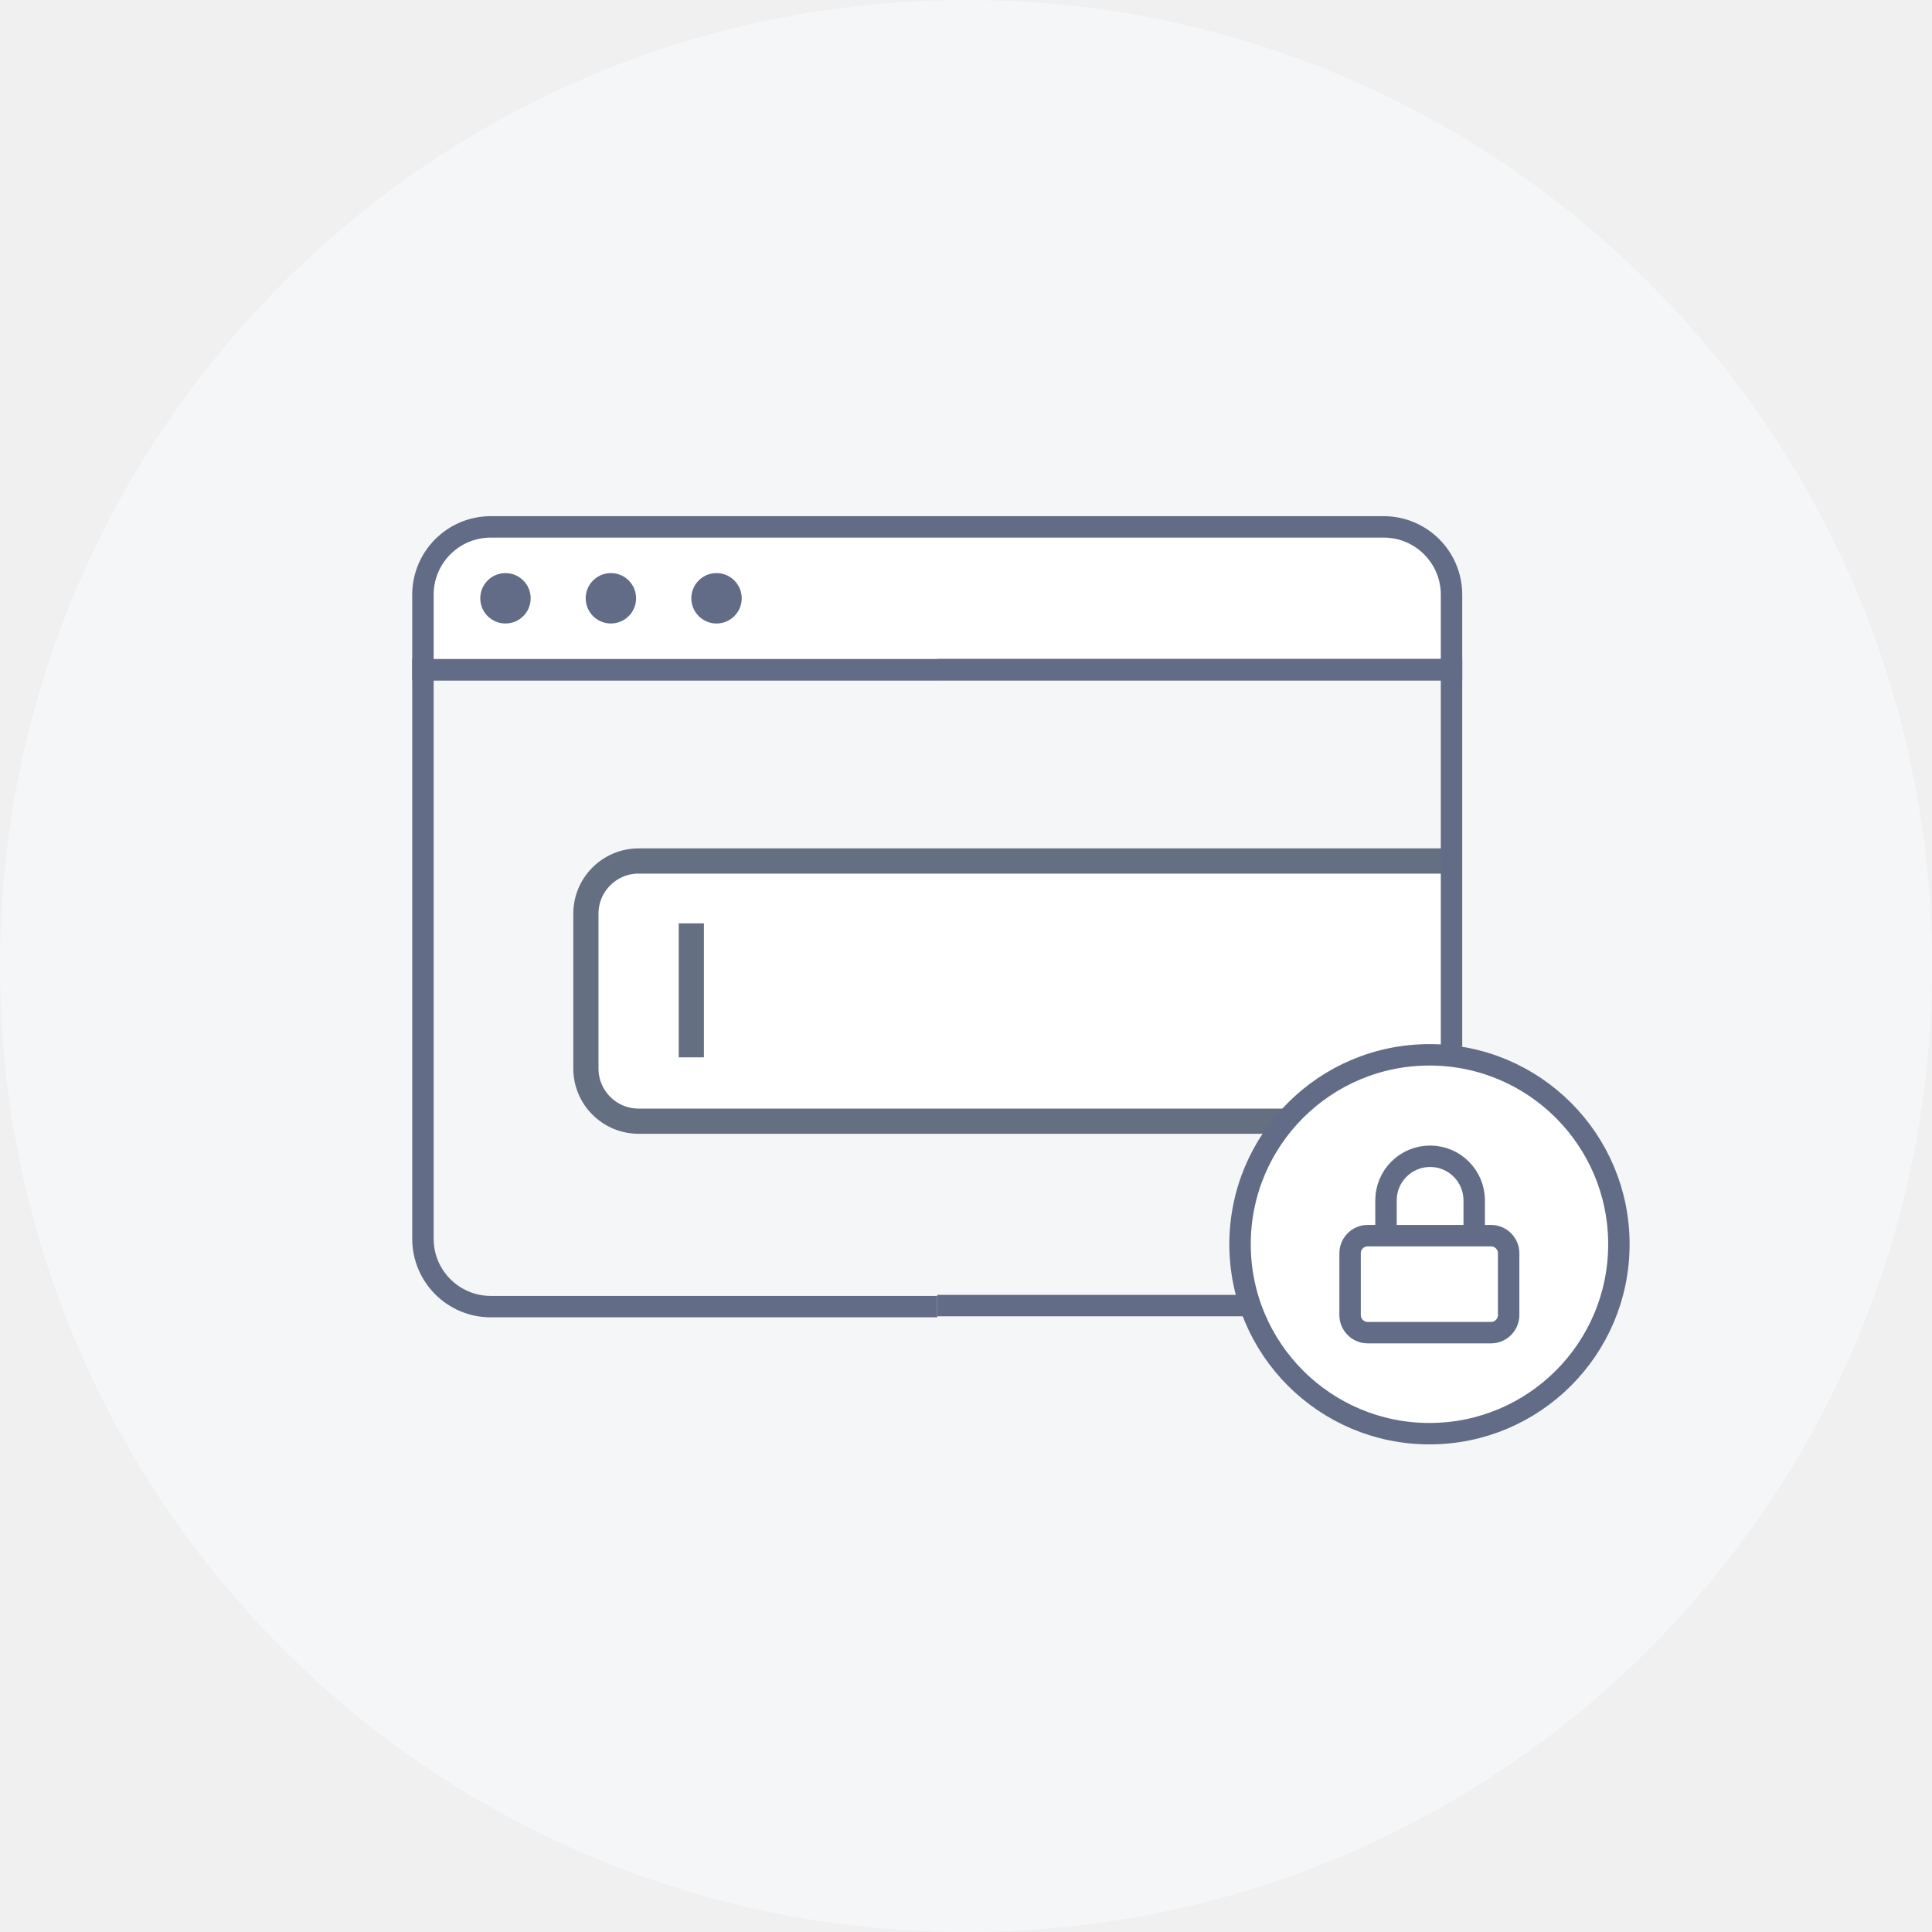
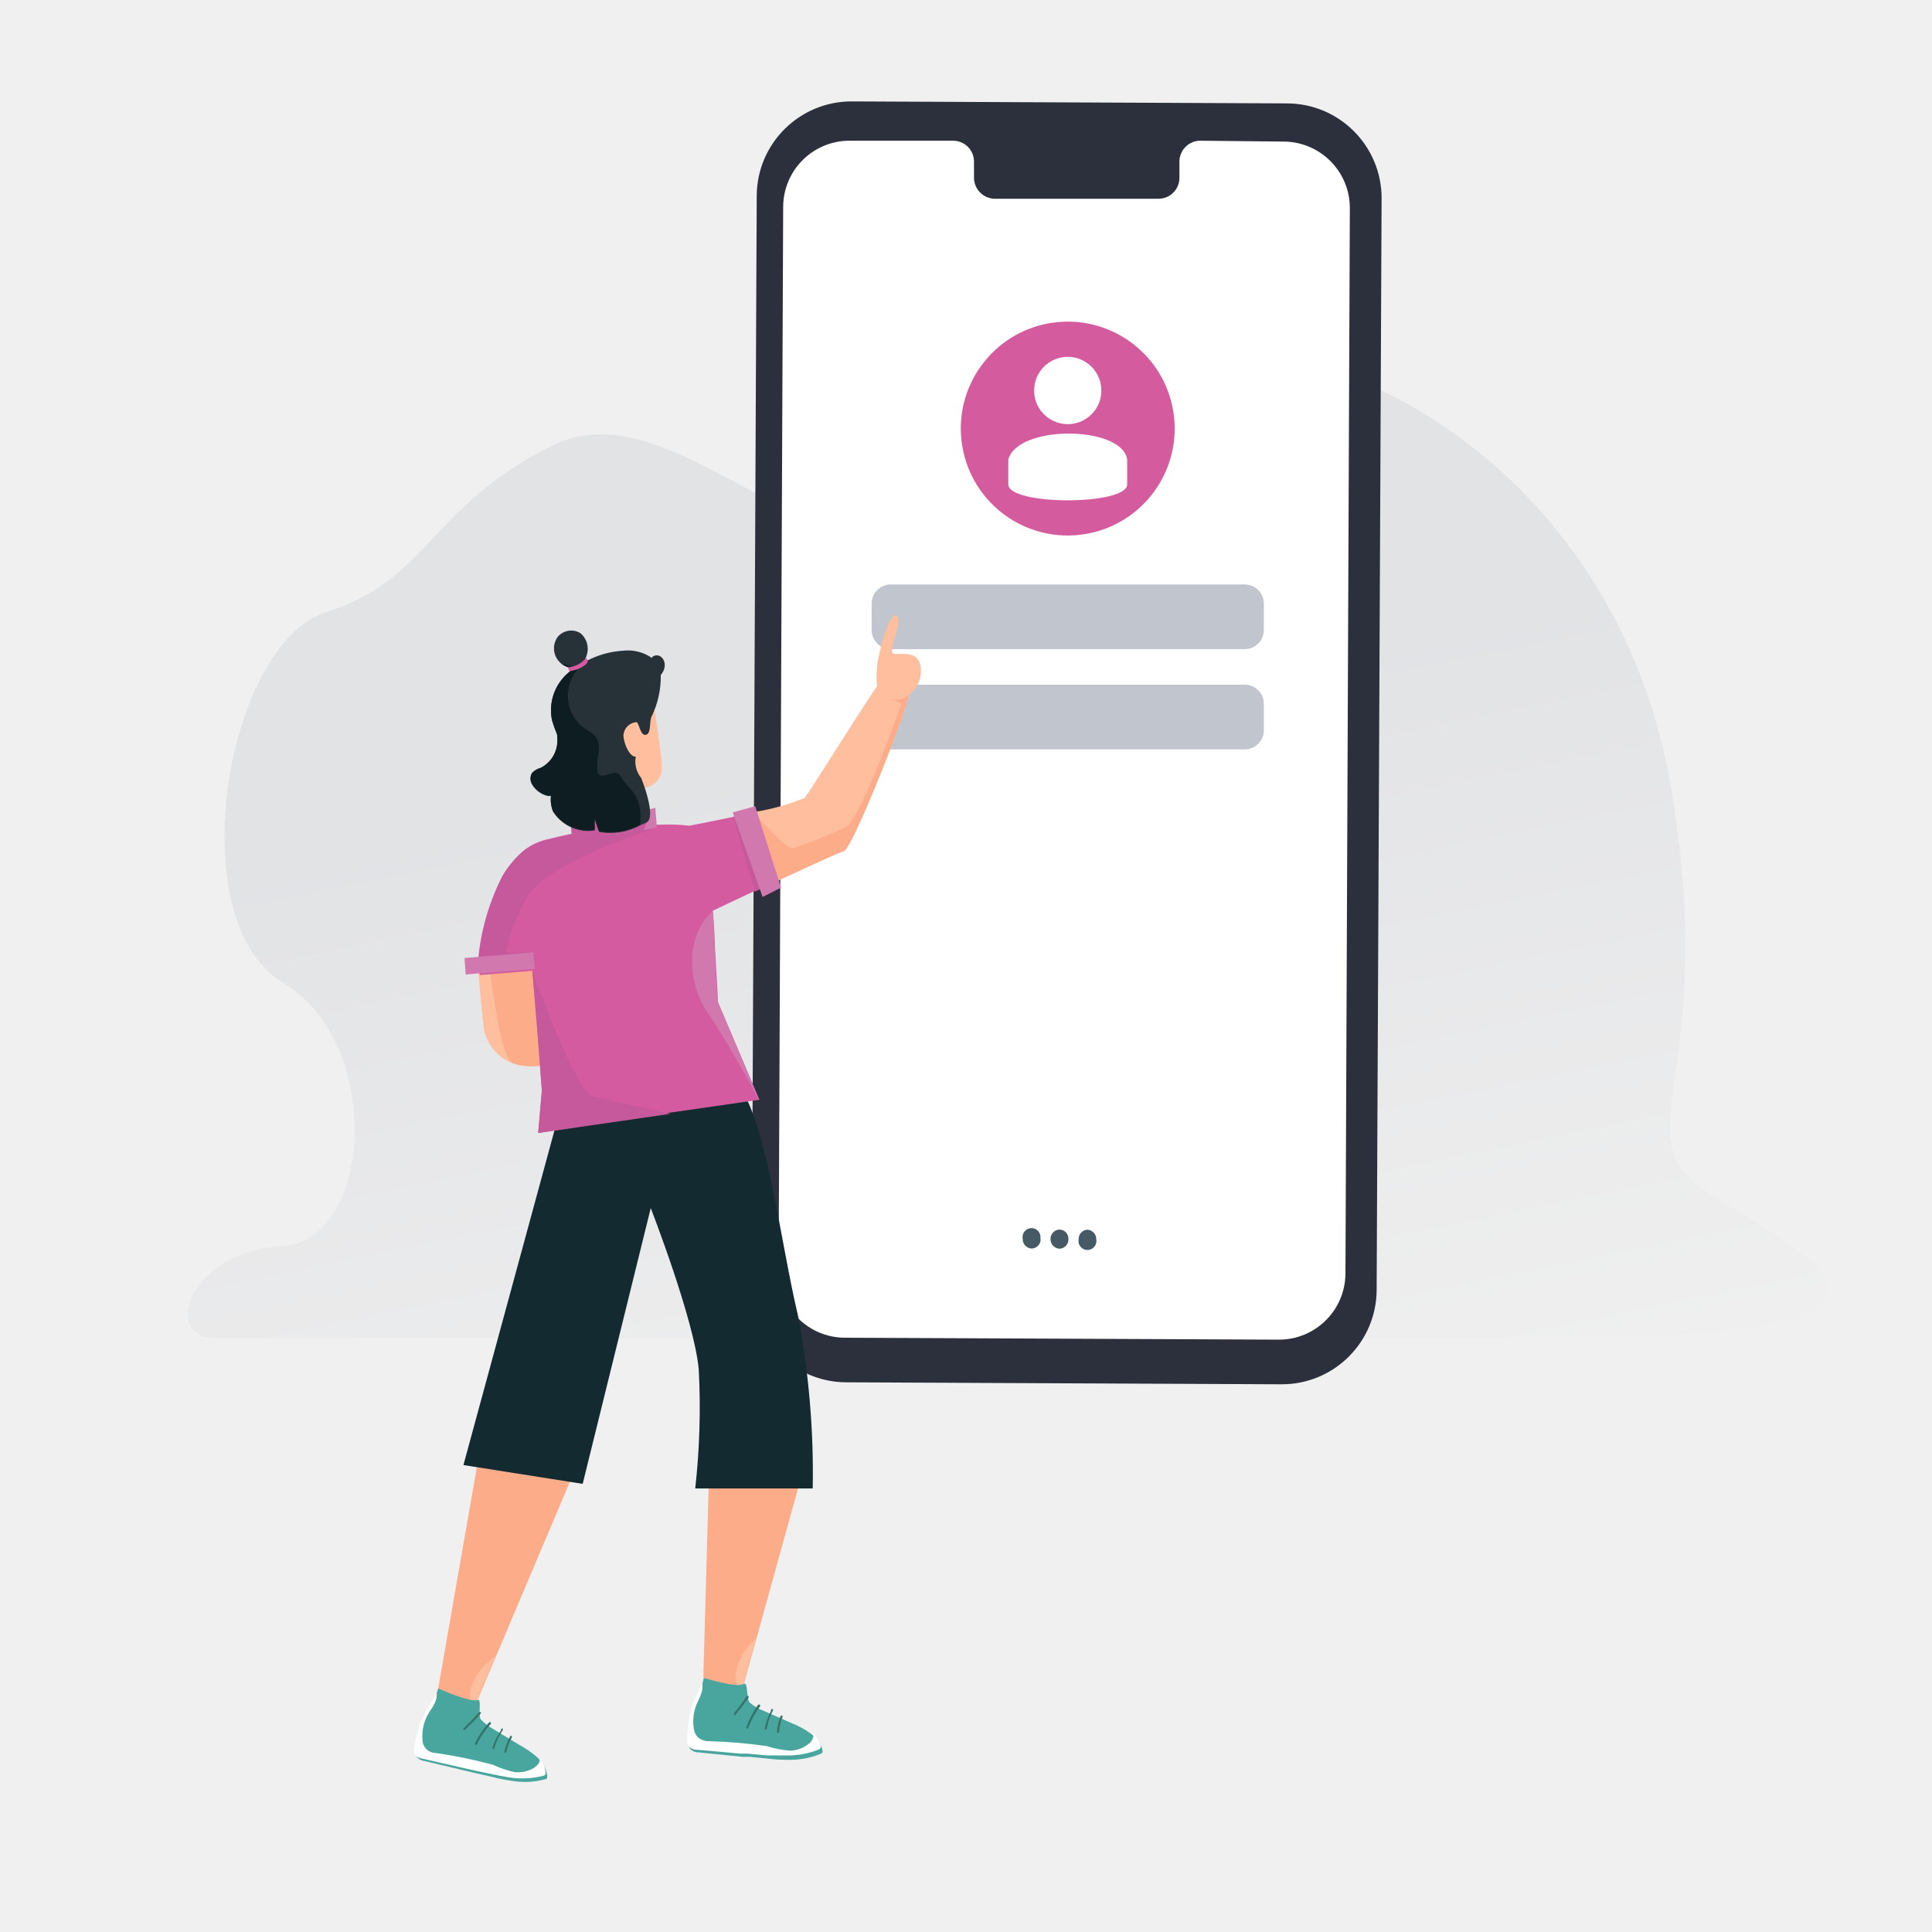
- <svg xmlns="http://www.w3.org/2000/svg" viewBox="0 0 92 92">
+ <svg xmlns="http://www.w3.org/2000/svg" id="Layer_1" data-name="Layer 1" width="38.75mm" height="38.75mm" viewBox="0 0 109.85 109.85">
  <defs>
-     <style>.cls-1{fill:#f5f6f8;}.cls-2{fill:none;}.cls-2,.cls-3{stroke:#626c87;stroke-width:1.02px;}.cls-2,.cls-3,.cls-5{stroke-miterlimit:10;}.cls-3,.cls-5{fill:#fff;}.cls-4{fill:#626c87;}.cls-5{stroke:#656f82;stroke-width:1.2px;}</style>
+     <linearGradient id="linear-gradient" x1="60.54" y1="89.99" x2="50.67" y2="41.47" gradientUnits="userSpaceOnUse">
+       <stop offset="0" stop-color="#fff" />
+       <stop offset="1" stop-color="#646e85" />
+     </linearGradient>
  </defs>
-   <g id="Lager_2" data-name="Lager 2">
-     <g id="Layer_3" data-name="Layer 3">
-       <circle class="cls-1" cx="46" cy="46" r="46" />
-       <line class="cls-2" x1="44.63" y1="62.17" x2="59.56" y2="62.17" />
-       <path class="cls-2" d="M44.63,31.89H20.14V59a3.23,3.23,0,0,0,3.22,3.22H44.63" />
-       <path class="cls-3" d="M44.63,31.89H69.12V28.31a3.23,3.23,0,0,0-3.22-3.22H23.36a3.23,3.23,0,0,0-3.22,3.22v3.58H44.63" />
-       <circle class="cls-4" cx="24.07" cy="28.49" r="1.2" />
-       <circle class="cls-4" cx="29.09" cy="28.49" r="1.2" />
-       <circle class="cls-4" cx="34.12" cy="28.49" r="1.2" />
-       <path class="cls-5" d="M69.06,53.39H30.41a2.51,2.51,0,0,1-2.51-2.51V43.51A2.51,2.51,0,0,1,30.41,41H69.06" />
-       <line class="cls-5" x1="32.92" y1="43.97" x2="32.92" y2="50.35" />
-       <circle class="cls-3" cx="68.07" cy="59.25" r="9.02" />
-       <rect class="cls-3" x="64.29" y="58.84" width="7.55" height="4.62" rx="0.84" />
-       <path class="cls-2" d="M66,58.84V57.16a2.1,2.1,0,0,1,4.2,0v1.68" />
-       <polyline class="cls-2" points="69.12 49.85 69.12 31.89 44.63 31.89" />
-     </g>
+   <g opacity="0.1">
+     <path d="M26.47,76.09H12.28c-3.19,0-1.44-5,3.72-5.23s5.91-11.5.07-15-3.27-19.23,2.5-21.06,5.85-5.95,12.75-9.43,14.31,7.79,23.58,5.26,6.76-10.3,15.16-10.49,22.25,8.06,25,24.91S91.86,64.5,97.4,68s15.35,8.12-10.65,8.12Z" fill="url(#linear-gradient)" />
  </g>
+   <rect x="24.24" y="24.47" width="72.83" height="35.53" rx="5.39" transform="translate(18.14 102.7) rotate(-89.74)" fill="#2b303c" />
+   <path d="M73,8.05,68.23,8a1.19,1.19,0,0,0-1.17,1.22v.87a1.19,1.19,0,0,1-1.17,1.21l-9.35,0a1.2,1.2,0,0,1-1.16-1.23V9.19A1.19,1.19,0,0,0,54.21,8H52.52l-4.2,0a3.77,3.77,0,0,0-3.79,3.76l-.26,60.57A3.78,3.78,0,0,0,48,76.06l24.7.11a3.78,3.78,0,0,0,3.8-3.76l.25-60.56A3.78,3.78,0,0,0,73,8.05Z" fill="#fff" />
+   <path d="M59.17,70.45a.53.53,0,0,1-.51.54.53.53,0,0,1-.51-.55.51.51,0,1,1,1,0Z" fill="#455a64" />
+   <path d="M60.75,70.45a.53.53,0,0,1-.51.55.54.54,0,0,1-.51-.55.53.53,0,0,1,.51-.54A.52.52,0,0,1,60.75,70.45Z" fill="#455a64" />
+   <path d="M62.33,70.46a.51.51,0,1,1-1,0,.52.52,0,0,1,.51-.54A.53.53,0,0,1,62.33,70.46Z" fill="#455a64" />
+   <rect x="49.56" y="33.23" width="22.3" height="3.68" rx="1.09" fill="#c1c5ce" />
+   <circle cx="60.71" cy="24.37" r="6.08" transform="translate(-3.12 10.04) rotate(-9.22)" fill="#d55b9f" />
+   <path d="M60.7,20.29a1.91,1.91,0,0,0-1.9,1.92,1.86,1.86,0,0,0,.41,1.18,1.91,1.91,0,0,0,3,0,1.86,1.86,0,0,0,.41-1.18A1.91,1.91,0,0,0,60.7,20.29Z" fill="#fff" />
+   <path d="M57.33,26.13v1.41c0,1.21,6.76,1.21,6.76,0V26.13C63.82,24.2,57.88,24.12,57.33,26.13Z" fill="#fff" />
+   <rect x="49.56" y="38.93" width="22.3" height="3.68" rx="1.09" fill="#c1c5ce" />
+   <path d="M30.26,54.92l.44,5.68a4,4,0,0,1-.94,0,3,3,0,0,1-.47-.1l-.17-.06-.26-.11a2.62,2.62,0,0,1-1.34-1.78c-.05-.22-.33-3.35-.35-3.6Z" fill="#ffbe9d" />
+   <path d="M30.16,53.22l.54,7.38a4,4,0,0,1-.94,0,3,3,0,0,1-.47-.1l-.17-.06c-.8-.57-1.33-6-1.48-7Z" fill="#fcac88" />
+   <path d="M27.14,96.62a.57.57,0,0,1-.29.36,1.44,1.44,0,0,1-.66.11c-.41,0-1.27-1.12-1.27-1.12l2.24-12.81,5.54.39L27.15,96.66" fill="#fcac88" />
+   <path d="M28.18,94.15c-.48,1.09-1,2.26-1,2.47a.57.57,0,0,1-.29.36C26.45,96.3,26.9,95.1,28.18,94.15Z" fill="#ffbe9d" />
+   <path d="M27.15,96.66c.27-.11,0,.89.2,1.12a3.41,3.41,0,0,0,.71.54l1.55.94a5.25,5.25,0,0,1,.95.67,1.78,1.78,0,0,1,.55,1c0,.06,0,.13,0,.17a.21.21,0,0,1-.13.07,4.44,4.44,0,0,1-1.92.08c-.35-.05-.69-.12-1-.2l-1.09-.25-.39-.09-2.44-.58a.68.68,0,0,1-.49-.3.64.64,0,0,1,0-.34,6.28,6.28,0,0,1,.77-2.39A4.9,4.9,0,0,0,24.92,96S26.73,96.82,27.15,96.66Z" fill="#48a69e" />
+   <path d="M27.24,97.36c-.28.31-.56.6-.86.89a.06.06,0,1,0,.07.09,12.6,12.6,0,0,0,.88-.91c.05-.05,0-.12-.09-.07Z" fill="#35726a" />
+   <path d="M27.82,97.92A5.08,5.08,0,0,0,27,99.13c0,.07.07.12.11.05A4.93,4.93,0,0,1,27.92,98s0-.12-.1-.07Z" fill="#35726a" />
+   <path d="M28.49,98.38a3.6,3.6,0,0,0-.49,1c0,.07.08.12.11,0a3.72,3.72,0,0,1,.47-1c.05-.07,0-.14-.09-.07Z" fill="#35726a" />
+   <path d="M29,98.74a3,3,0,0,0-.32.86c0,.08.1.09.11,0a3,3,0,0,1,.32-.83c0-.07-.07-.11-.11-.05Z" fill="#35726a" />
+   <path d="M30.69,99.94a.52.52,0,0,1-.05.3.91.91,0,0,1-.37.33,1.8,1.8,0,0,1-1,.19,5.93,5.93,0,0,1-1.25-.42,27.13,27.13,0,0,0-3.25-.67.76.76,0,0,1-.75-.8,2.52,2.52,0,0,1,.29-1.35c.12-.22.28-.42.39-.65a1.09,1.09,0,0,0,.13-.64,8.52,8.52,0,0,1-.48.83,6,6,0,0,0-.79,2.33.61.61,0,0,0,0,.33c.08.18.3.24.49.28l2.42.55.39.09,1.09.23c.34.07.68.14,1,.19a4.81,4.81,0,0,0,1.93-.09.21.21,0,0,0,.13-.07.23.23,0,0,0,0-.16A1.6,1.6,0,0,0,30.69,99.94Z" fill="#fff" />
+   <path d="M42.27,95.71a.52.52,0,0,1-.24.39,1.34,1.34,0,0,1-.64.19c-.4,0-1.4-.94-1.4-.94l.33-11.73,5.57-.85-3.6,13" fill="#fcac88" />
+   <path d="M43,93.12c-.33,1.15-.67,2.37-.71,2.59a.52.52,0,0,1-.24.39C41.55,95.47,41.84,94.22,43,93.12Z" fill="#ffbe9d" />
+   <path d="M42.29,95.74c.26-.14.13.88.35,1.08a2.83,2.83,0,0,0,.77.45l1.66.73a4.58,4.58,0,0,1,1,.55,1.78,1.78,0,0,1,.69.93.33.33,0,0,1,0,.17.32.32,0,0,1-.12.08,4.7,4.7,0,0,1-1.9.33q-.52,0-1-.06l-1.11-.11-.4,0-2.49-.25a.65.65,0,0,1-.53-.24.58.58,0,0,1-.07-.32,6.18,6.18,0,0,1,.46-2.48,5.19,5.19,0,0,0,.42-1.2S41.9,96,42.29,95.74Z" fill="#48a69e" />
+   <path d="M42.47,96.43c-.23.34-.48.67-.74,1,0,.06,0,.14.08.08.27-.33.52-.67.76-1,0-.07-.06-.13-.1-.06Z" fill="#35726a" />
+   <path d="M43.12,96.9a5.54,5.54,0,0,0-.69,1.32c0,.07.09.1.12,0A5,5,0,0,1,43.23,97c0-.06-.06-.12-.11-.06Z" fill="#35726a" />
+   <path d="M43.84,97.27a3.89,3.89,0,0,0-.36,1,.06.06,0,0,0,.12,0,3.65,3.65,0,0,1,.34-1,.06.06,0,1,0-.1-.06Z" fill="#35726a" />
+   <path d="M44.38,97.57a3,3,0,0,0-.2.89c0,.08.11.08.12,0a2.84,2.84,0,0,1,.2-.86c0-.07-.09-.1-.12,0Z" fill="#35726a" />
+   <path d="M46.22,98.54a.41.41,0,0,1,0,.29.74.74,0,0,1-.32.38,1.72,1.72,0,0,1-1,.33,5.88,5.88,0,0,1-1.3-.26A28,28,0,0,0,40.3,99a.94.94,0,0,1-.65-.25.92.92,0,0,1-.2-.45A2.65,2.65,0,0,1,39.57,97c.09-.24.22-.46.3-.7a1.19,1.19,0,0,0,.05-.65c-.1.3-.25.59-.37.88a5.91,5.91,0,0,0-.48,2.42.7.7,0,0,0,.06.32.67.67,0,0,0,.53.22l2.47.22.4,0,1.11.1c.35,0,.69,0,1,0a4.73,4.73,0,0,0,1.9-.33.24.24,0,0,0,.11-.09.22.22,0,0,0,0-.16A1.59,1.59,0,0,0,46.22,98.54Z" fill="#fff" />
+   <path d="M31.75,63.45,26.35,83.3l6.78,1.07L37,68.69s2.48,6.37,2.73,9.18a41.44,41.44,0,0,1-.2,6.76h6.68a47.9,47.9,0,0,0-.84-9.84c-1-4.2-1.74-10.75-3.32-13S31.75,63.45,31.75,63.45Z" fill="#122a30" />
+   <path d="M44.05,50.16l-.08,0-.82.38-.1.05-2.52,1.19h0v0c.07.68.1,1.44.13,2.22l.16,2.84,0,.13.05.12,2.31,5.44-5.06.73L30.6,64.42,30.81,62l-.29-3.8-.25-3-3,.24a1,1,0,0,0,0-.17V55a5.27,5.27,0,0,1,0-.79,13,13,0,0,1,1.36-4.48,5.7,5.7,0,0,1,1.06-1.29,2,2,0,0,1,.24-.19,3.21,3.21,0,0,1,1.08-.5,27.78,27.78,0,0,1,5.66-.86h.27l.64,0a9.48,9.48,0,0,1,1.61.06s1.15-.22,2.49-.5h0l1.09-.23h0Z" fill="#d55ba0" />
+   <path d="M37.35,47.05s-6.33,2-7.41,4a10.18,10.18,0,0,0-1.24,3.57s-.69.24-1.48.43a5.27,5.27,0,0,1,0-.79,13,13,0,0,1,1.36-4.48,5.7,5.7,0,0,1,1.06-1.29,2,2,0,0,1,.24-.19,3.21,3.21,0,0,1,1.08-.5,27.78,27.78,0,0,1,5.66-.86C37.1,47,37.35,47.05,37.35,47.05Z" fill="#c6589c" />
+   <path d="M48.06,48.33l-.05.05,0,0h0c-.23.05-2.1.91-3.92,1.76l-.56-1.8-.65-2.1,0-.07a13,13,0,0,0,2.87-.8c.3-.35,4-6.33,4.32-6.61h0a4.39,4.39,0,0,1,1.57.61l.06,0C51.87,39.59,48.78,47.52,48.06,48.33Z" fill="#ffbe9d" />
+   <path d="M52.11,38.82l-.45.6c.21.17-2.88,8.1-3.6,8.91l-.05.05,0,0h0c-.23.05-2.1.91-3.92,1.76l-.56-1.8-.65-2.1c.31.35,1.88,2.08,2.2,2a27.52,27.52,0,0,0,3-1.21c.87-.42,3.18-7.05,3.18-7.05l-.56-.19a1.74,1.74,0,0,0,.63-.21l.28-.23a1.54,1.54,0,0,0,.27-.31,1.29,1.29,0,0,1,.26-.27Z" fill="#fcac88" />
+   <path d="M37.63,43.76a1.16,1.16,0,0,1-1.1,1.05l-.19,0,.07.56.14,1.26L33.33,47l-.44-2.68-.77-4.77,4.68-1.71S37.71,43.06,37.63,43.76Z" fill="#ffbe9d" />
+   <path d="M25.33,55.32l0-.07Z" fill="#d32a3b" />
+   <path d="M43.19,62.6s-1.71-3.21-2.94-5-1.26-4.45.27-5.78c.16,1.54.1,3.52.31,5.19Z" fill="#d179af" />
+   <path d="M37.35,47.05c-.26.06-.53.11-.79.15a18.23,18.23,0,0,1-4.05.24l-.09-1.13a15.32,15.32,0,0,0,2.71,0,14,14,0,0,0,2.13-.38Z" fill="#d179af" />
+   <path d="M44,50.2l-.82.38-.26.12-1.23-4.27h0l1.09-.23Z" fill="#c6589c" />
+   <path d="M30.2,54.16l.06.76-3,.25a7.66,7.66,0,0,1,0-1Z" fill="#c6589c" />
+   <polygon points="27.26 55.34 26.48 55.41 26.41 54.47 30.32 54.15 30.4 55.09 27.26 55.34" fill="#d179af" />
+   <polygon points="41.66 46.19 42.94 45.84 44.41 50.47 43.36 51 41.66 46.19" fill="#d179af" />
+   <path d="M38.13,63.33,30.6,64.42,30.81,62l-.29-3.8-.25-3s2.35,6.75,3.45,7.14C34.56,62.54,37,63.09,38.13,63.33Z" fill="#c6589c" />
+   <path d="M36.86,46.51c-.15.35-.15.55-.3.69a18.23,18.23,0,0,1-4.05.24l-.09-1.13a15.32,15.32,0,0,0,2.71,0Z" fill="#c6589c" />
+   <path d="M37.57,38.38a5.18,5.18,0,0,1-.54,2.4c-.11.32,0,.95-.32,1s-.37-.71-.53-.72a.8.8,0,0,0-.72.65c-.08.34.3,1.36.69,1.31a1.49,1.49,0,0,0,.31,1.22s.91,2.25.29,2.53l-.36.16a3.52,3.52,0,0,1-2.33.37l-.25-.73,0,.65a2.37,2.37,0,0,1-2.37-1.08,1.78,1.78,0,0,1-.11-.88l-.18,0a1.39,1.39,0,0,1-.9-.66.6.6,0,0,1,0-.62,1.09,1.09,0,0,1,.5-.29,1.74,1.74,0,0,0,.92-1.27,2.43,2.43,0,0,0,0-.66,7.25,7.25,0,0,1-.28-.78,2.77,2.77,0,0,1,.93-2.7A3.06,3.06,0,0,1,32.6,38a1.29,1.29,0,0,1-.68-.26,1.34,1.34,0,0,1-.2-.21,1.11,1.11,0,0,1,0-1.33A1,1,0,0,1,33,36a1.15,1.15,0,0,1,.36,1.25,1.4,1.4,0,0,1-.19.41l.45-.21A5,5,0,0,1,35.41,37a2.38,2.38,0,0,1,1.67.42l0-.07C37.58,37,38.11,37.75,37.57,38.38Z" fill="#263238" />
+   <path d="M36.39,46.89a3.52,3.52,0,0,1-2.33.37l-.25-.73,0,.65a2.37,2.37,0,0,1-2.37-1.08,1.78,1.78,0,0,1-.11-.88l-.18,0a1.39,1.39,0,0,1-.9-.66.6.6,0,0,1,0-.62,1.09,1.09,0,0,1,.5-.29,1.74,1.74,0,0,0,.92-1.27,2.43,2.43,0,0,0,0-.66,7.25,7.25,0,0,1-.28-.78,2.77,2.77,0,0,1,.93-2.7A3.06,3.06,0,0,1,32.6,38a1.29,1.29,0,0,1-.68-.26,4.54,4.54,0,0,1,.94.3,2.29,2.29,0,0,0,.64,3.54c.89.52.42,1.2.46,2.14s1-.21,1.34.43,1,.87,1.11,2A3.83,3.83,0,0,1,36.39,46.89Z" fill="#0d1d21" />
+   <path d="M33.31,37.42a1.42,1.42,0,0,1-1,.52s0,.18.09.21a1.67,1.67,0,0,0,.88-.35C33.57,37.55,33.31,37.42,33.31,37.42Z" fill="#d55ba0" />
+   <path d="M49.84,38.53a1.37,1.37,0,0,0,.4,1.08,1.34,1.34,0,0,0,1,.15,1.73,1.73,0,0,0,1.1-1.91c-.18-.89-1.12-.61-1.52-.68s.53-1.79.2-2.14-.9,1.27-1.14,2.77A6.26,6.26,0,0,0,49.84,38.53Z" fill="#ffbe9d" />
</svg>
